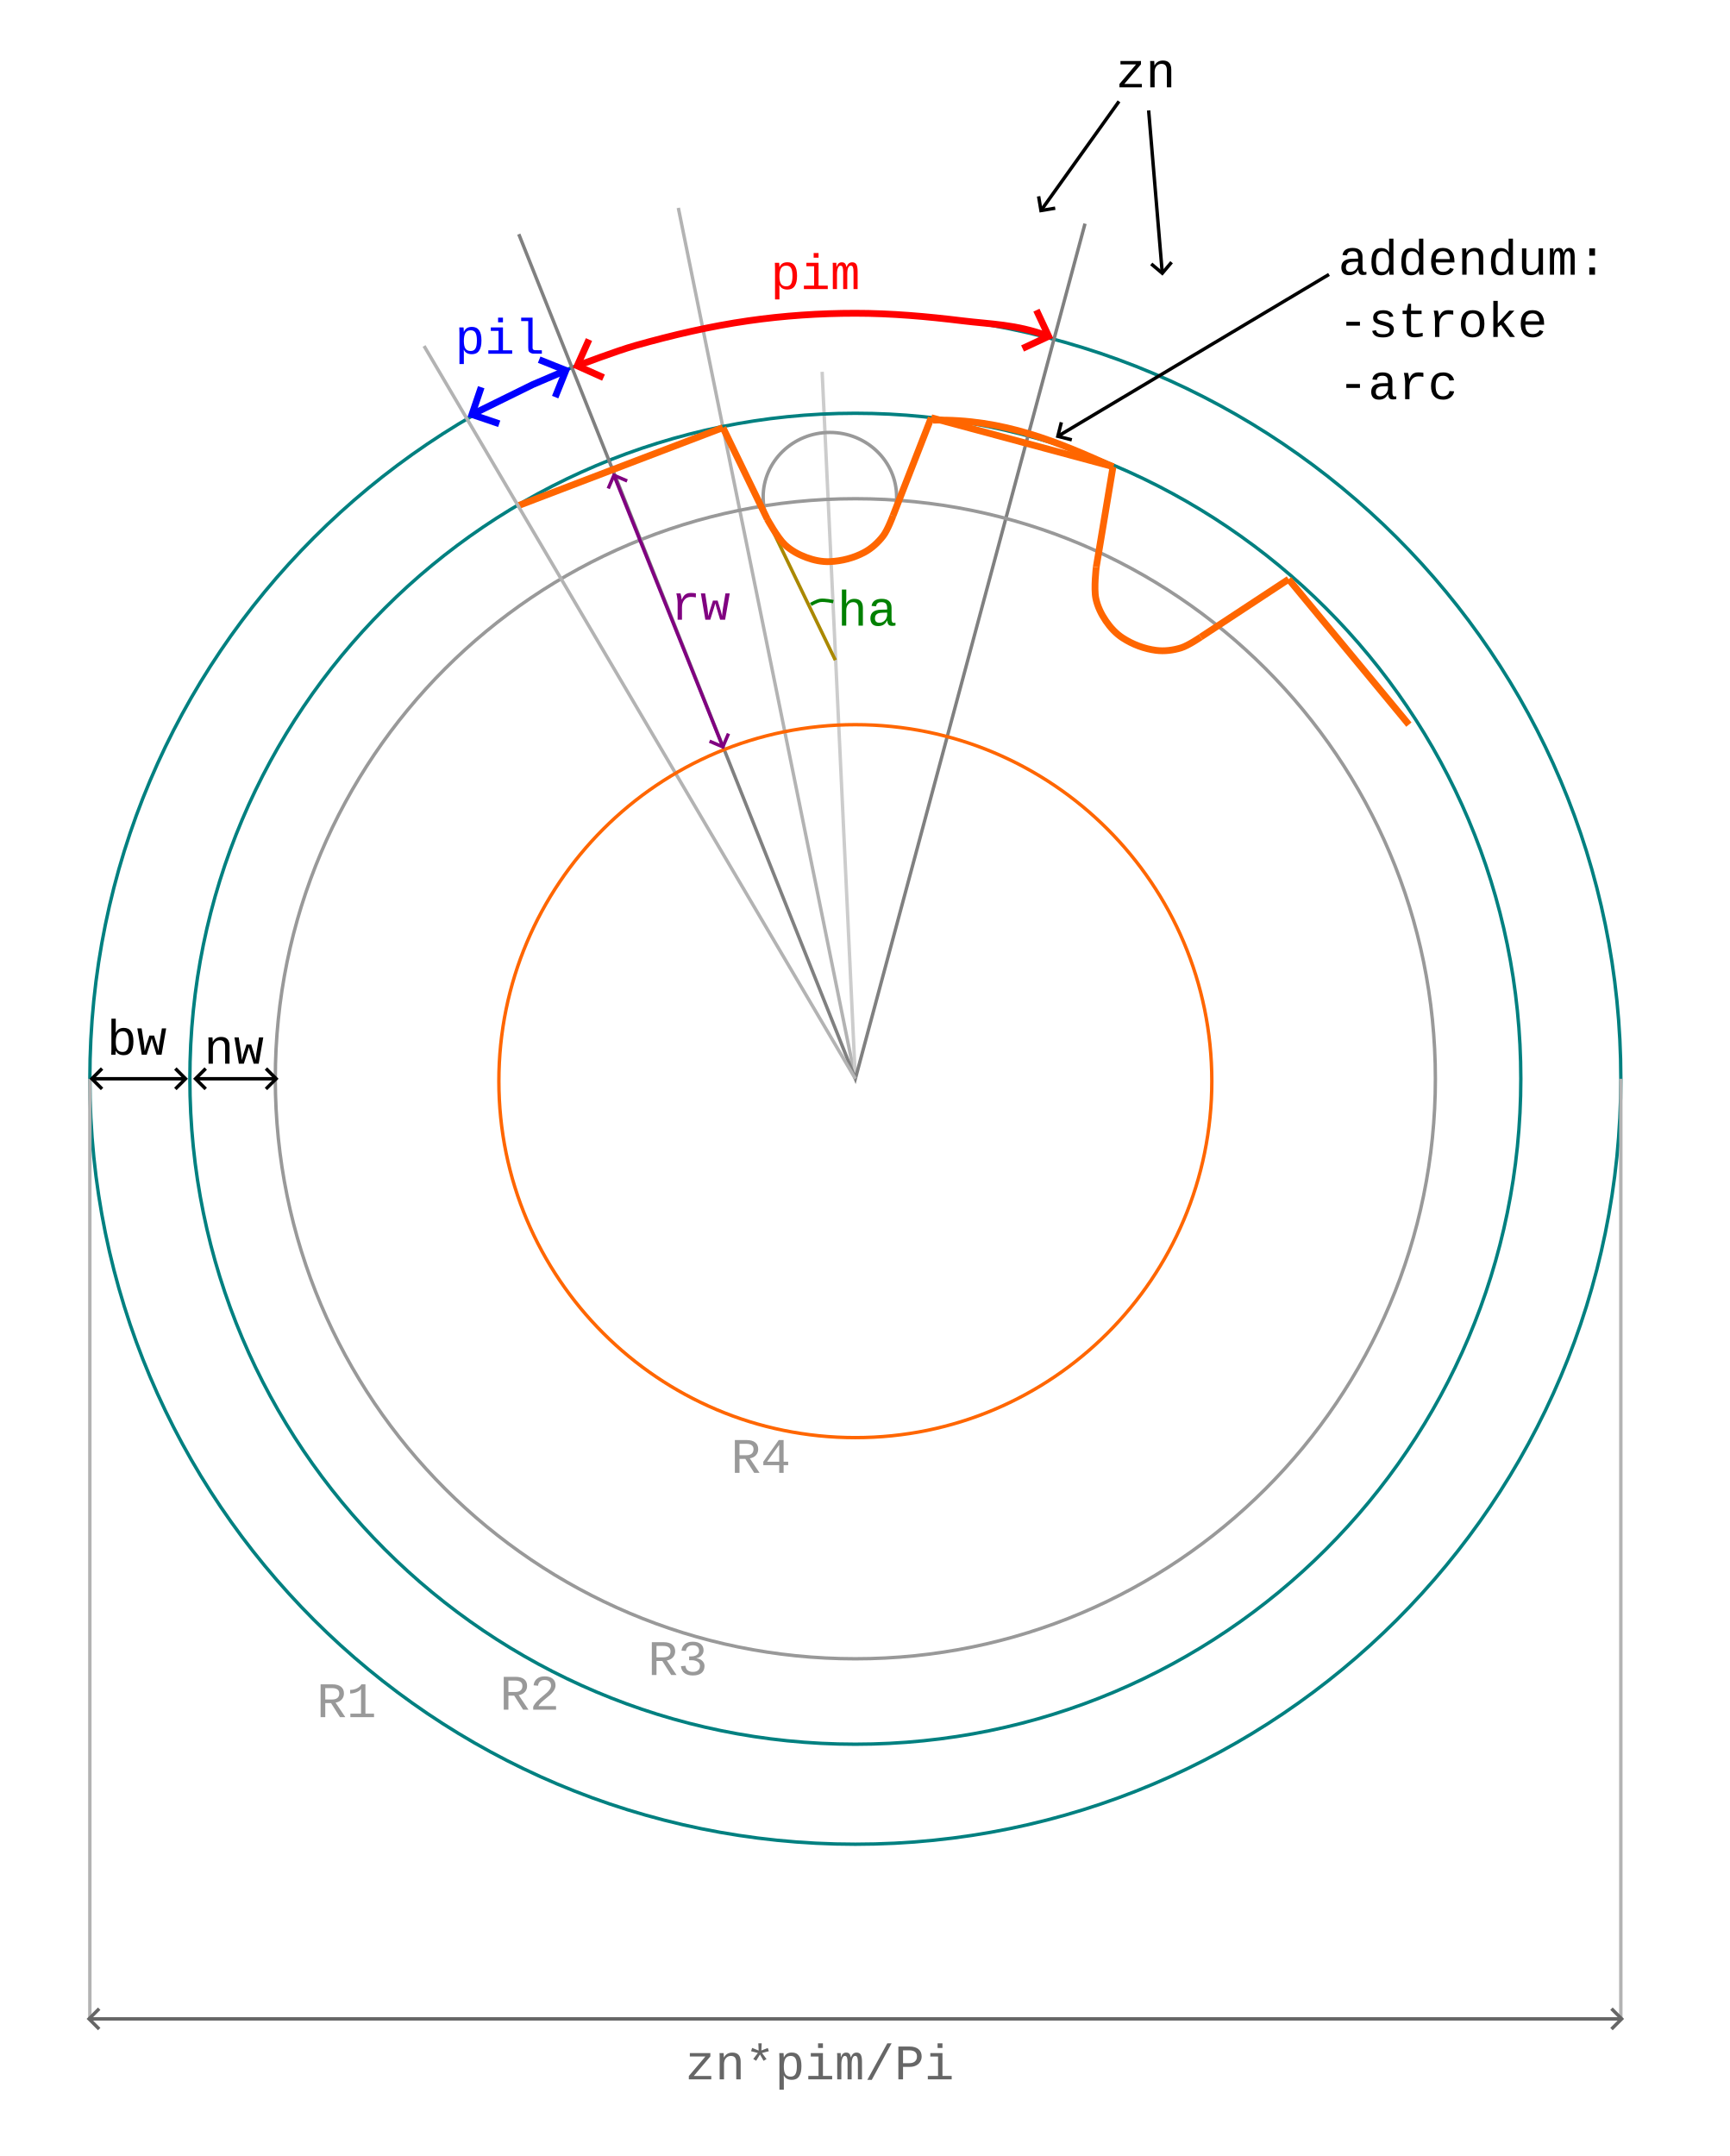
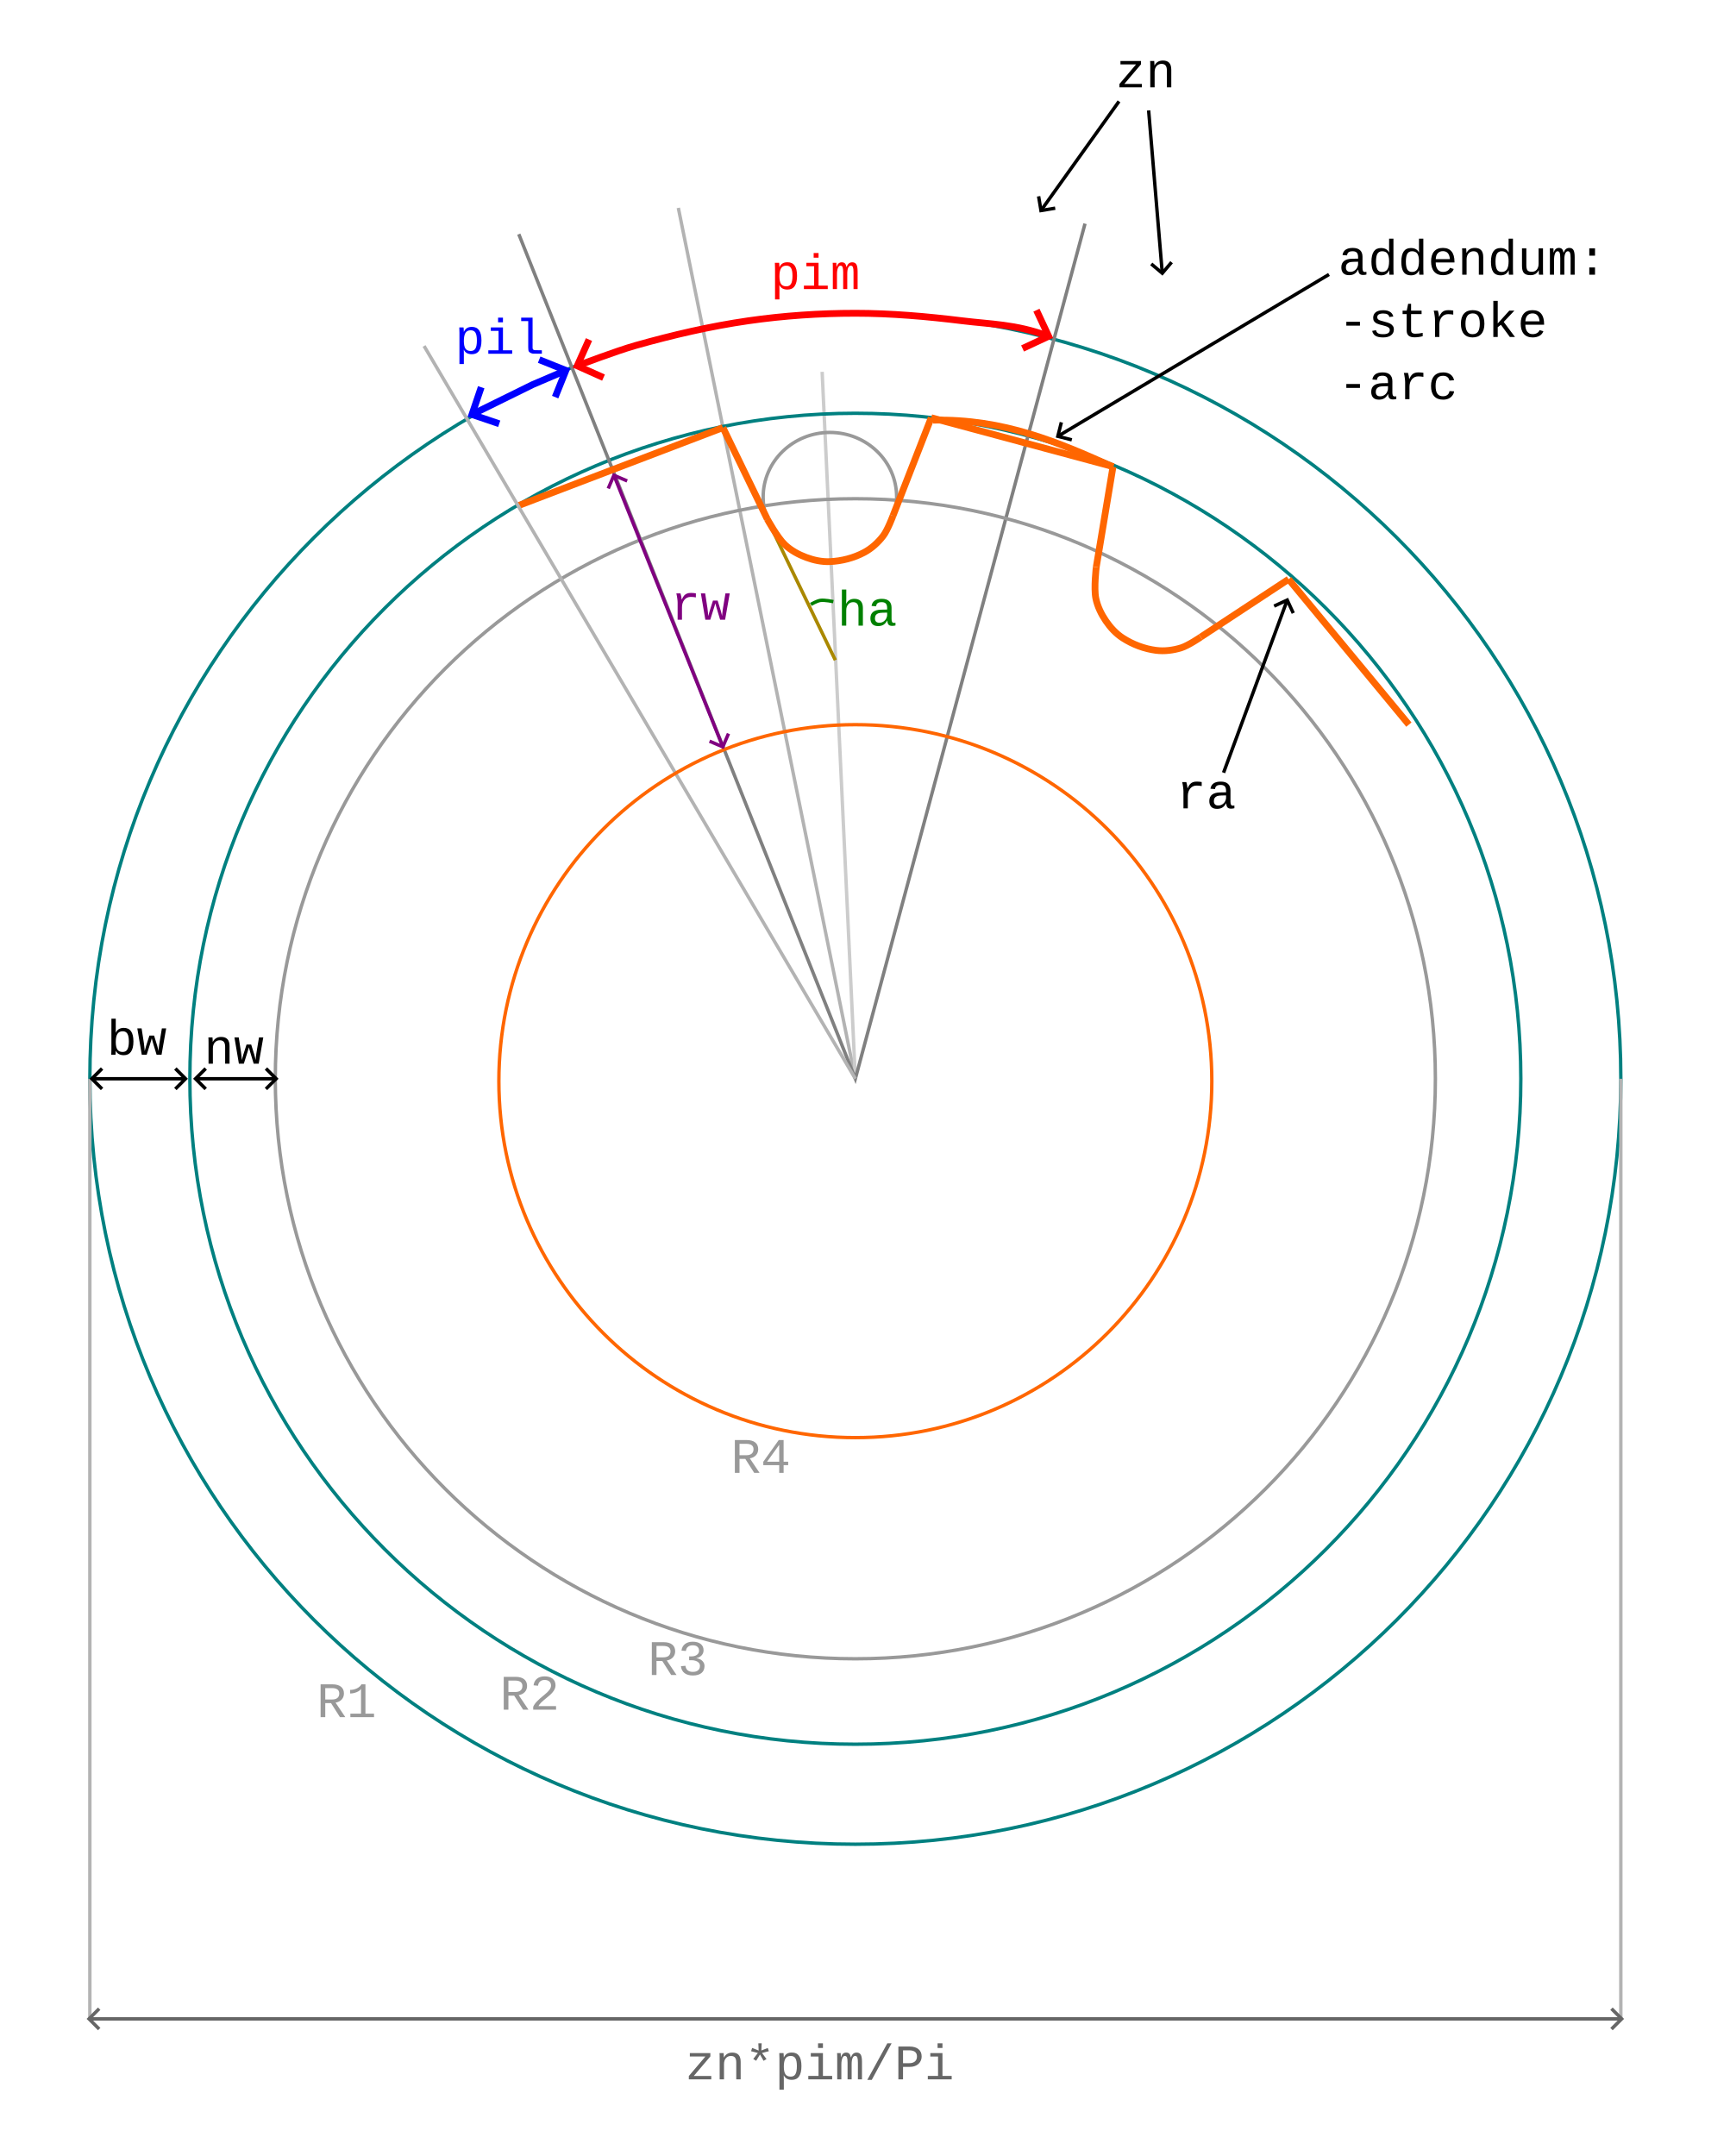
<svg xmlns="http://www.w3.org/2000/svg" width="509.607" height="635.11" viewBox="0 0 134.834 168.039" version="1.1" id="svg1">
  <defs id="defs1">
+     <rect x="480.158" y="247.583" width="48.968" height="35.697" id="rect3" />
    <rect x="104.481" y="639.313" width="51.623" height="30.696" id="rect26" />
    <rect x="145.643" y="643.896" width="49.305" height="31.562" id="rect25" />
    <rect x="117.859" y="618.74" width="60.16" height="47.686" id="rect24" />
    <rect x="441.482" y="170.03" width="93.116" height="64.827" id="rect2" />
    <rect x="187.631" y="316.473" width="52.552" height="32.574" id="rect22" />
    <rect x="35.872" y="224.864" width="43.548" height="39.408" id="rect21" />
    <rect x="176.559" y="413.805" width="53.996" height="27.11" id="rect19" />
    <rect x="175.011" y="412.781" width="57" height="44.738" id="rect18" />
    <rect x="199.635" y="729.329" width="189.995" height="67.213" id="rect17" />
    <rect x="139.788" y="124.196" width="48.439" height="28.363" id="rect14" />
    <rect x="216.194" y="301.719" width="27.439" height="26.021" id="rect13" />
    <rect x="236.905" y="141.74" width="102.962" height="36.323" id="rect4" />
    <marker style="overflow:visible" id="ArrowWide" refX="0" refY="0" orient="auto-start-reverse" markerWidth="1" markerHeight="1" viewBox="0 0 1 1" preserveAspectRatio="xMidYMid">
      <path style="fill:none;stroke:context-stroke;stroke-width:1;stroke-linecap:butt" d="M 3,-3 0,0 3,3" transform="rotate(180,0.125,0)" id="path4" />
    </marker>
    <marker style="overflow:visible" id="ArrowWide-2" refX="0" refY="0" orient="auto-start-reverse" markerWidth="1" markerHeight="1" viewBox="0 0 1 1" preserveAspectRatio="xMidYMid">
      <path style="fill:none;stroke:context-stroke;stroke-width:1;stroke-linecap:butt" d="M 3,-3 0,0 3,3" transform="rotate(180,0.125,0)" id="path4-7" />
    </marker>
    <rect x="117.859" y="618.74" width="60.16" height="47.686" id="rect24-2" />
  </defs>
  <g id="layer1" transform="translate(-12.50896,-27.02925)">
    <rect style="fill:#ffffff;stroke:#ffffff;stroke-width:0.265" id="rect23" width="134.569" height="167.775" x="12.641" y="27.162" />
    <path style="fill:#666666;stroke:#b3b3b3;stroke-width:0.265" d="M 79.174,111.107 65.377,43.232" id="path19" />
    <path style="fill:none;stroke:#cccccc;stroke-width:0.265" d="M 79.174,111.107 76.586,56.009" id="path11" />
    <path style="fill:none;stroke:#aa8800;stroke-width:0.265" d="m 68.854,60.357 8.76,18.125" id="path12" />
    <circle style="fill:none;stroke:#008080;stroke-width:0.265" id="path2" cx="79.174" cy="111.107" r="59.662" />
    <circle style="fill:none;stroke:#008080;stroke-width:0.265" id="path2-5" cx="79.174" cy="111.107" r="51.867" />
    <path style="fill:none;stroke:#808080;stroke-width:0.265" d="M 52.943,45.279 79.174,111.107 97.075,44.46" id="path3" />
    <path style="fill:none;stroke:#ff0000;stroke-width:0.529;marker-start:url(#ArrowWide);marker-end:url(#ArrowWide)" d="m 57.621,55.495 c 0,0 2.922,-1.114 4.425,-1.539 2.887,-0.815 5.821,-1.499 8.79,-1.926 2.758,-0.397 5.552,-0.586 8.338,-0.585 2.792,2.27e-4 5.585,0.248 8.357,0.588 2.212,0.272 4.104,0.26 6.584,1.159" id="path1" />
    <text xml:space="preserve" transform="matrix(0.2645833,0,0,0.2645833,-0.2458457,8.605911)" id="text4" style="font-size:14.667px;line-height:normal;font-family:'Liberation Mono';-inkscape-font-specification:'Liberation Mono';text-align:center;text-decoration-color:#000000;white-space:pre;shape-inside:url(#rect4);display:inline;fill:#ff0000;stroke-width:1;-inkscape-stroke:none;stop-color:#000000">
-       <tspan x="275.184" y="154.79" id="tspan2">pim</tspan>
+       <tspan x="275.184" y="154.79" id="tspan1">pim</tspan>
    </text>
    <circle style="fill:none;stroke:#999999;stroke-width:0.265" id="path2-5-5" cx="79.174" cy="111.107" r="45.208" />
    <ellipse style="fill:none;stroke:#999999;stroke-width:0.265" id="path5" cx="77.19" cy="65.767" rx="5.201" ry="5.034" />
    <path style="fill:none;stroke:#ff6600;stroke-width:0.529" d="M 72.31,67.485 68.854,60.357" id="path6" />
    <path style="fill:none;stroke:#ff6600;stroke-width:0.529" d="m 82.108,67.228 2.981,-7.642" id="path7" />
    <path style="fill:none;stroke:#ff6600;stroke-width:0.529" d="M 85.088,59.586 99.289,63.406" id="path8" />
    <path style="fill:none;stroke:#ff6600;stroke-width:0.529" d="M 68.854,60.357 52.895,66.443" id="path9" />
    <path style="fill:none;stroke:#ff6600;stroke-width:0.529" d="m 72.31,67.485 c 0,0 0.789,1.454 1.383,2.009 0.469,0.438 1.054,0.758 1.655,0.981 0.585,0.217 1.219,0.353 1.842,0.326 0.922,-0.04 1.859,-0.282 2.673,-0.716 0.578,-0.308 1.084,-0.771 1.482,-1.291 0.353,-0.461 0.762,-1.566 0.762,-1.566" id="path10" />
    <path style="fill:none;stroke:#008000;stroke-width:0.265" d="m 75.705,74.135 c 0,0 0.467,-0.269 0.737,-0.31 0.336,-0.051 1.017,0.093 1.017,0.093" id="path13" />
    <text xml:space="preserve" transform="matrix(0.2645833,0,0,0.2645833,19.27139,-7.493221)" id="text13" style="font-size:14.667px;line-height:normal;font-family:'Liberation Mono';-inkscape-font-specification:'Liberation Mono';text-align:center;text-decoration-color:#000000;white-space:pre;shape-inside:url(#rect13);display:inline;fill:#008000;stroke-width:1;-inkscape-stroke:none;stop-color:#000000">
-       <tspan x="221.112" y="314.769" id="tspan3">ha</tspan>
+       <tspan x="221.112" y="314.769" id="tspan2">ha</tspan>
    </text>
    <text xml:space="preserve" transform="matrix(0.2645833,0,0,0.2645833,58.41679,-2.479076)" id="text14" style="font-size:14.667px;line-height:normal;font-family:'Liberation Mono';-inkscape-font-specification:'Liberation Mono';text-align:center;text-decoration-color:#000000;white-space:pre;shape-inside:url(#rect14);display:inline;fill:#000000;stroke-width:1;-inkscape-stroke:none;stop-color:#000000">
      <tspan x="155.205" y="137.245" id="tspan4">zn</tspan>
    </text>
    <path style="fill:none;stroke:#000000;stroke-width:0.265;marker-end:url(#ArrowWide)" d="m 102.033,35.637 1.058,12.622" id="path14" />
    <path style="fill:none;stroke:#000000;stroke-width:0.265;marker-end:url(#ArrowWide)" d="m 99.724,34.929 -6.043,8.456" id="path15" />
    <path style="fill:none;stroke:#b3b3b3;stroke-width:0.265" d="m 19.512,111.107 v 73.275" id="path16" />
    <path style="fill:none;stroke:#b3b3b3;stroke-width:0.265" d="m 138.836,111.107 v 73.275" id="path16-2" />
    <path style="fill:none;stroke:#666666;stroke-width:0.265;marker-start:url(#ArrowWide);marker-end:url(#ArrowWide)" d="M 19.512,184.382 H 138.836" id="path17" />
    <text xml:space="preserve" transform="matrix(0.2645833,0,0,0.2645833,-1.555745,-7.324305)" id="text17" style="font-size:14.667px;line-height:normal;font-family:'Liberation Mono';-inkscape-font-specification:'Liberation Mono';text-align:center;text-decoration-color:#000000;white-space:pre;shape-inside:url(#rect17);display:inline;fill:#666666;stroke-width:1;-inkscape-stroke:none;stop-color:#000000">
      <tspan x="255.025" y="742.378" id="tspan5">zn*pim/Pi</tspan>
    </text>
    <path style="fill:none;stroke:#000000;stroke-width:0.265;marker-start:url(#ArrowWide);marker-end:url(#ArrowWide)" d="m 19.735,111.107 h 7.169" id="path18" />
    <path style="fill:none;stroke:#000000;stroke-width:0.265;marker-start:url(#ArrowWide-2);marker-end:url(#ArrowWide-2)" d="m 27.813,111.107 h 6.153" id="path18-3" />
    <text xml:space="preserve" transform="matrix(0.2645833,0,0,0.2645833,-30.67613,-3.434172)" id="text18" style="font-size:14.667px;line-height:normal;font-family:'Liberation Mono';-inkscape-font-specification:'Liberation Mono';text-align:center;text-decoration-color:#000000;white-space:pre;shape-inside:url(#rect18);display:inline;fill:#000000;stroke-width:1;-inkscape-stroke:none;stop-color:#000000">
      <tspan x="194.71" y="425.831" id="tspan6">bw</tspan>
    </text>
    <text xml:space="preserve" transform="matrix(0.2645833,0,0,0.2645833,-23.11755,-3.003878)" id="text19" style="font-size:14.667px;line-height:normal;font-family:'Liberation Mono';-inkscape-font-specification:'Liberation Mono';text-align:center;text-decoration-color:#000000;white-space:pre;shape-inside:url(#rect19);display:inline;fill:#000000;stroke-width:1;-inkscape-stroke:none;stop-color:#000000">
      <tspan x="194.755" y="426.855" id="tspan7">nw</tspan>
    </text>
    <path style="fill:#666666;stroke:#b3b3b3;stroke-width:0.265" d="M 79.174,111.107 45.561,53.996" id="path20" />
    <path style="fill:#666666;stroke:#0000ff;stroke-width:0.529;marker-start:url(#ArrowWide);marker-end:url(#ArrowWide)" d="m 49.411,59.277 2.23,-1.099 2.389,-1.176 2.462,-1.052" id="path21" />
    <text xml:space="preserve" transform="matrix(0.2645833,0,0,0.2645833,36.2084,-8.349262)" id="text21" style="font-size:14.667px;line-height:normal;font-family:'Liberation Mono';-inkscape-font-specification:'Liberation Mono';text-align:center;text-decoration-color:#000000;white-space:pre;shape-inside:url(#rect21);fill:#0000ff;stroke-width:1;-inkscape-stroke:none;stop-color:#000000">
      <tspan x="44.443" y="237.913" id="tspan8">pil</tspan>
    </text>
    <circle style="fill:none;stroke:#ff6600;stroke-width:0.265" id="path2-5-2" cx="79.174" cy="111.294" r="27.784" />
    <path style="fill:#008000;stroke:#800080;stroke-width:0.265;marker-start:url(#ArrowWide);marker-end:url(#ArrowWide-2)" d="m 60.381,64.133 8.439,21.045" id="path22" />
    <text xml:space="preserve" transform="matrix(0.2645833,0,0,0.2645833,10.49748,-11.85718)" id="text22" style="font-size:14.667px;line-height:normal;font-family:'Liberation Mono';-inkscape-font-specification:'Liberation Mono';text-align:center;text-decoration-color:#000000;white-space:pre;shape-inside:url(#rect22);fill:#800080;stroke-width:1;-inkscape-stroke:none;stop-color:#000000">
      <tspan x="205.105" y="329.523" id="tspan9">rw</tspan>
    </text>
    <path style="fill:none;stroke:#ff6600;stroke-width:0.529" d="m 97.951,71.225 1.304,-7.813" id="path6-5" />
    <path style="fill:none;stroke:#ff6600;stroke-width:0.529" d="m 106.091,76.683 6.852,-4.509" id="path7-3" />
    <path style="fill:none;stroke:#ff6600;stroke-width:0.529" d="m 112.943,72.175 9.373,11.331" id="path8-5" />
    <path style="fill:none;stroke:#ff6600;stroke-width:0.529" d="M 99.254,63.412 C 95.008,61.51 90.736,59.65 85.234,59.777" id="path9-6" />
    <path style="fill:none;stroke:#ff6600;stroke-width:0.529" d="m 97.951,71.225 c 0,0 -0.197,1.642 -0.034,2.439 0.129,0.628 0.421,1.228 0.782,1.758 0.351,0.515 0.79,0.993 1.314,1.332 0.775,0.501 1.68,0.845 2.595,0.963 0.65,0.084 1.33,-0.002 1.956,-0.195 0.555,-0.172 1.528,-0.837 1.528,-0.837" id="path10-2" />
    <text xml:space="preserve" transform="scale(0.2645833)" id="text2" style="font-size:14.667px;line-height:normal;font-family:'Liberation Mono';-inkscape-font-specification:'Liberation Mono';text-align:start;text-decoration-color:#000000;white-space:pre;shape-inside:url(#rect2);fill:#000000;stroke-width:1;-inkscape-stroke:none;stop-color:#000000" x="-37.365" y="0">
      <tspan x="441.482" y="183.079" id="tspan10">addendum:
</tspan>
-       <tspan x="441.482" y="201.413" id="tspan12">-stroke
+       <tspan x="441.482" y="201.413" id="tspan11">-stroke
</tspan>
-       <tspan x="441.482" y="219.746" id="tspan13">-arc</tspan>
+       <tspan x="441.482" y="219.746" id="tspan12">-arc</tspan>
    </text>
    <path style="fill:none;stroke:#000000;stroke-width:0.265;marker-start:url(#ArrowWide)" d="M 95.012,61 116.091,48.419" id="path23" />
    <text xml:space="preserve" transform="matrix(0.2645833,0,0,0.2645833,0.3771162,-6.295746)" id="text23" style="font-size:14.667px;line-height:normal;font-family:'Liberation Mono';-inkscape-font-specification:'Liberation Mono';text-align:center;text-decoration-color:#000000;white-space:pre;shape-inside:url(#rect24);fill:#999999;stroke-width:1;-inkscape-stroke:none;stop-color:#000000">
-       <tspan x="139.138" y="631.79" id="tspan14">R1</tspan>
+       <tspan x="139.138" y="631.79" id="tspan13">R1</tspan>
    </text>
    <text xml:space="preserve" transform="matrix(0.2645833,0,0,0.2645833,14.6514,-6.880029)" id="text23-0" style="font-size:14.667px;line-height:normal;font-family:'Liberation Mono';-inkscape-font-specification:'Liberation Mono';text-align:center;text-decoration-color:#000000;white-space:pre;shape-inside:url(#rect24-2);display:inline;fill:#999999;stroke-width:1;-inkscape-stroke:none;stop-color:#000000">
-       <tspan x="139.138" y="631.79" id="tspan15">R2</tspan>
+       <tspan x="139.138" y="631.79" id="tspan14">R2</tspan>
    </text>
    <text xml:space="preserve" transform="matrix(0.2645833,0,0,0.2645833,20.27851,-16.23695)" id="text24" style="font-size:14.667px;line-height:normal;font-family:'Liberation Mono';-inkscape-font-specification:'Liberation Mono';text-align:center;text-decoration-color:#000000;white-space:pre;shape-inside:url(#rect25);fill:#999999;stroke-width:1;-inkscape-stroke:none;stop-color:#000000">
-       <tspan x="161.493" y="656.947" id="tspan16">R3</tspan>
+       <tspan x="161.493" y="656.947" id="tspan15">R3</tspan>
    </text>
    <text xml:space="preserve" transform="matrix(0.2645833,0,0,0.2645833,37.33255,-30.77819)" id="text25" style="font-size:14.667px;line-height:normal;font-family:'Liberation Mono';-inkscape-font-specification:'Liberation Mono';text-align:center;text-decoration-color:#000000;white-space:pre;shape-inside:url(#rect26);fill:#999999;stroke-width:1;-inkscape-stroke:none;stop-color:#000000">
-       <tspan x="121.492" y="652.363" id="tspan17">R4</tspan>
+       <tspan x="121.492" y="652.363" id="tspan16">R4</tspan>
    </text>
+     <text xml:space="preserve" transform="matrix(0.2645833,0,0,0.2645833,-27.00179,21.0753)" id="text3" style="font-size:14.667px;line-height:normal;font-family:'Liberation Mono';-inkscape-font-specification:'Liberation Mono';text-align:center;text-decoration-color:#000000;white-space:pre;shape-inside:url(#rect3);fill:#000000;stroke-width:1;-inkscape-stroke:none;stop-color:#000000">
+       <tspan x="495.84" y="260.632" id="tspan17">ra</tspan>
+     </text>
+     <path style="fill:#ffffff;stroke:#000000;stroke-width:0.265;marker-start:url(#ArrowWide)" d="m 112.812,73.859 -4.939,13.393" id="path24" />
  </g>
</svg>
